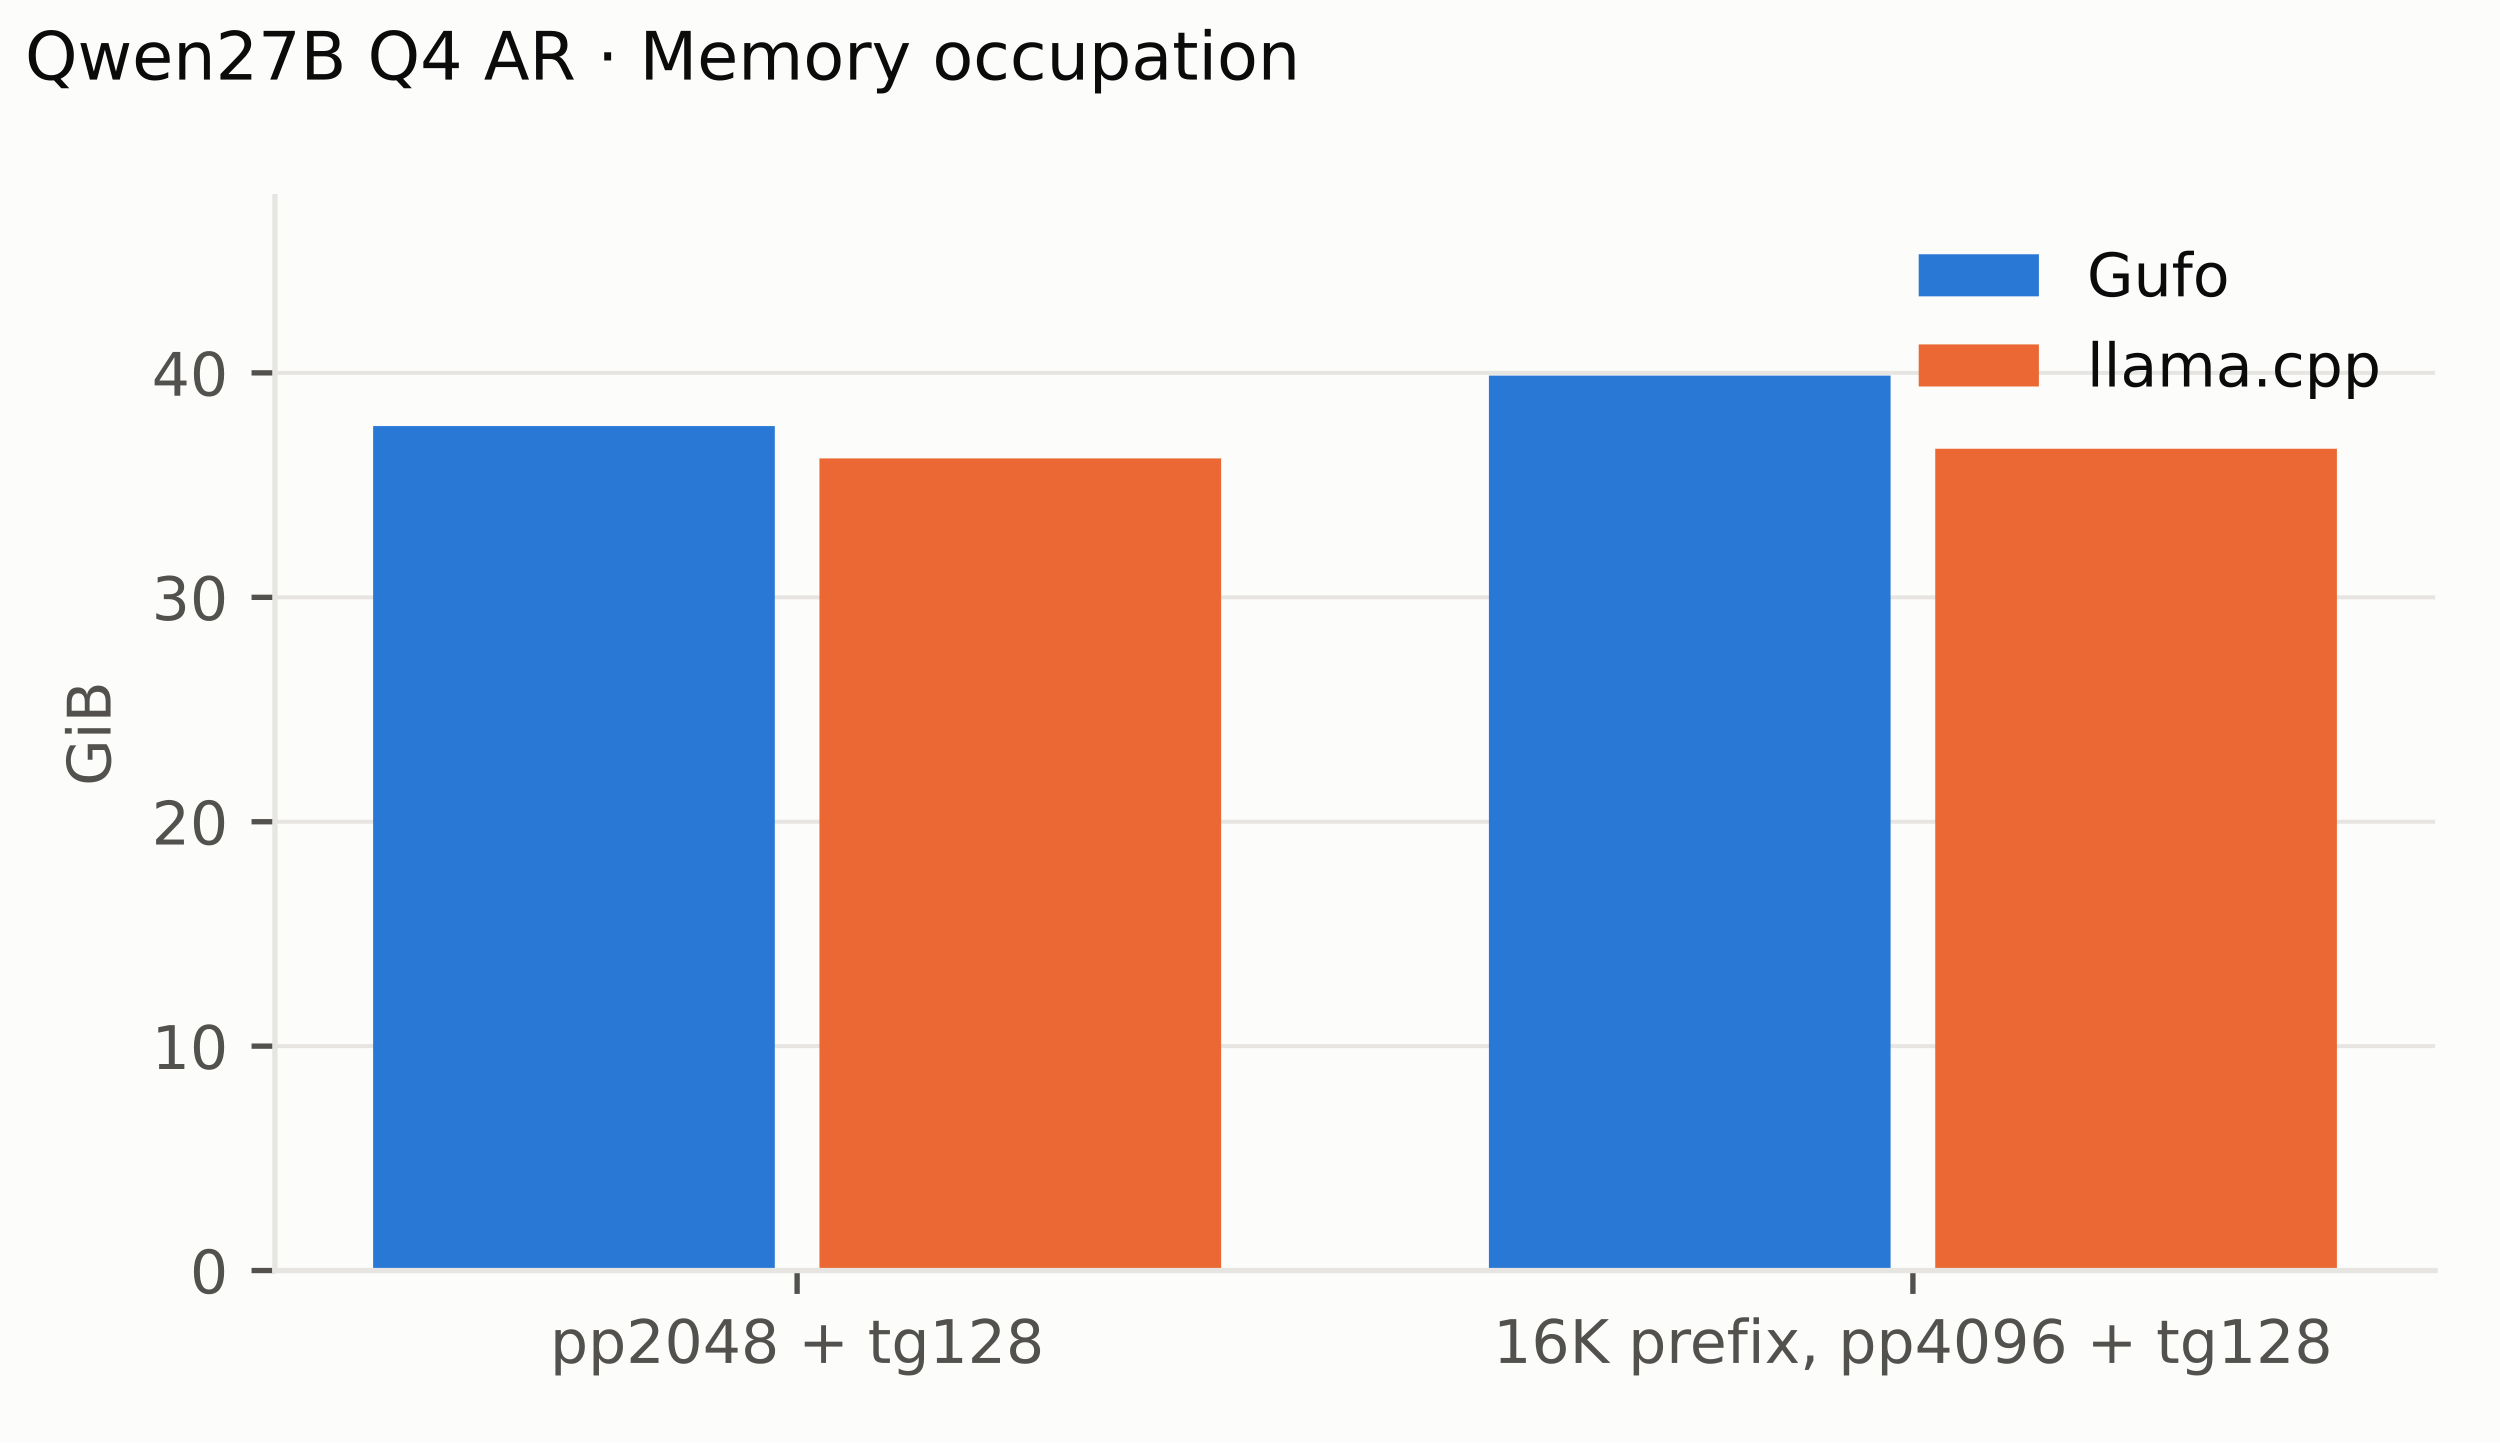
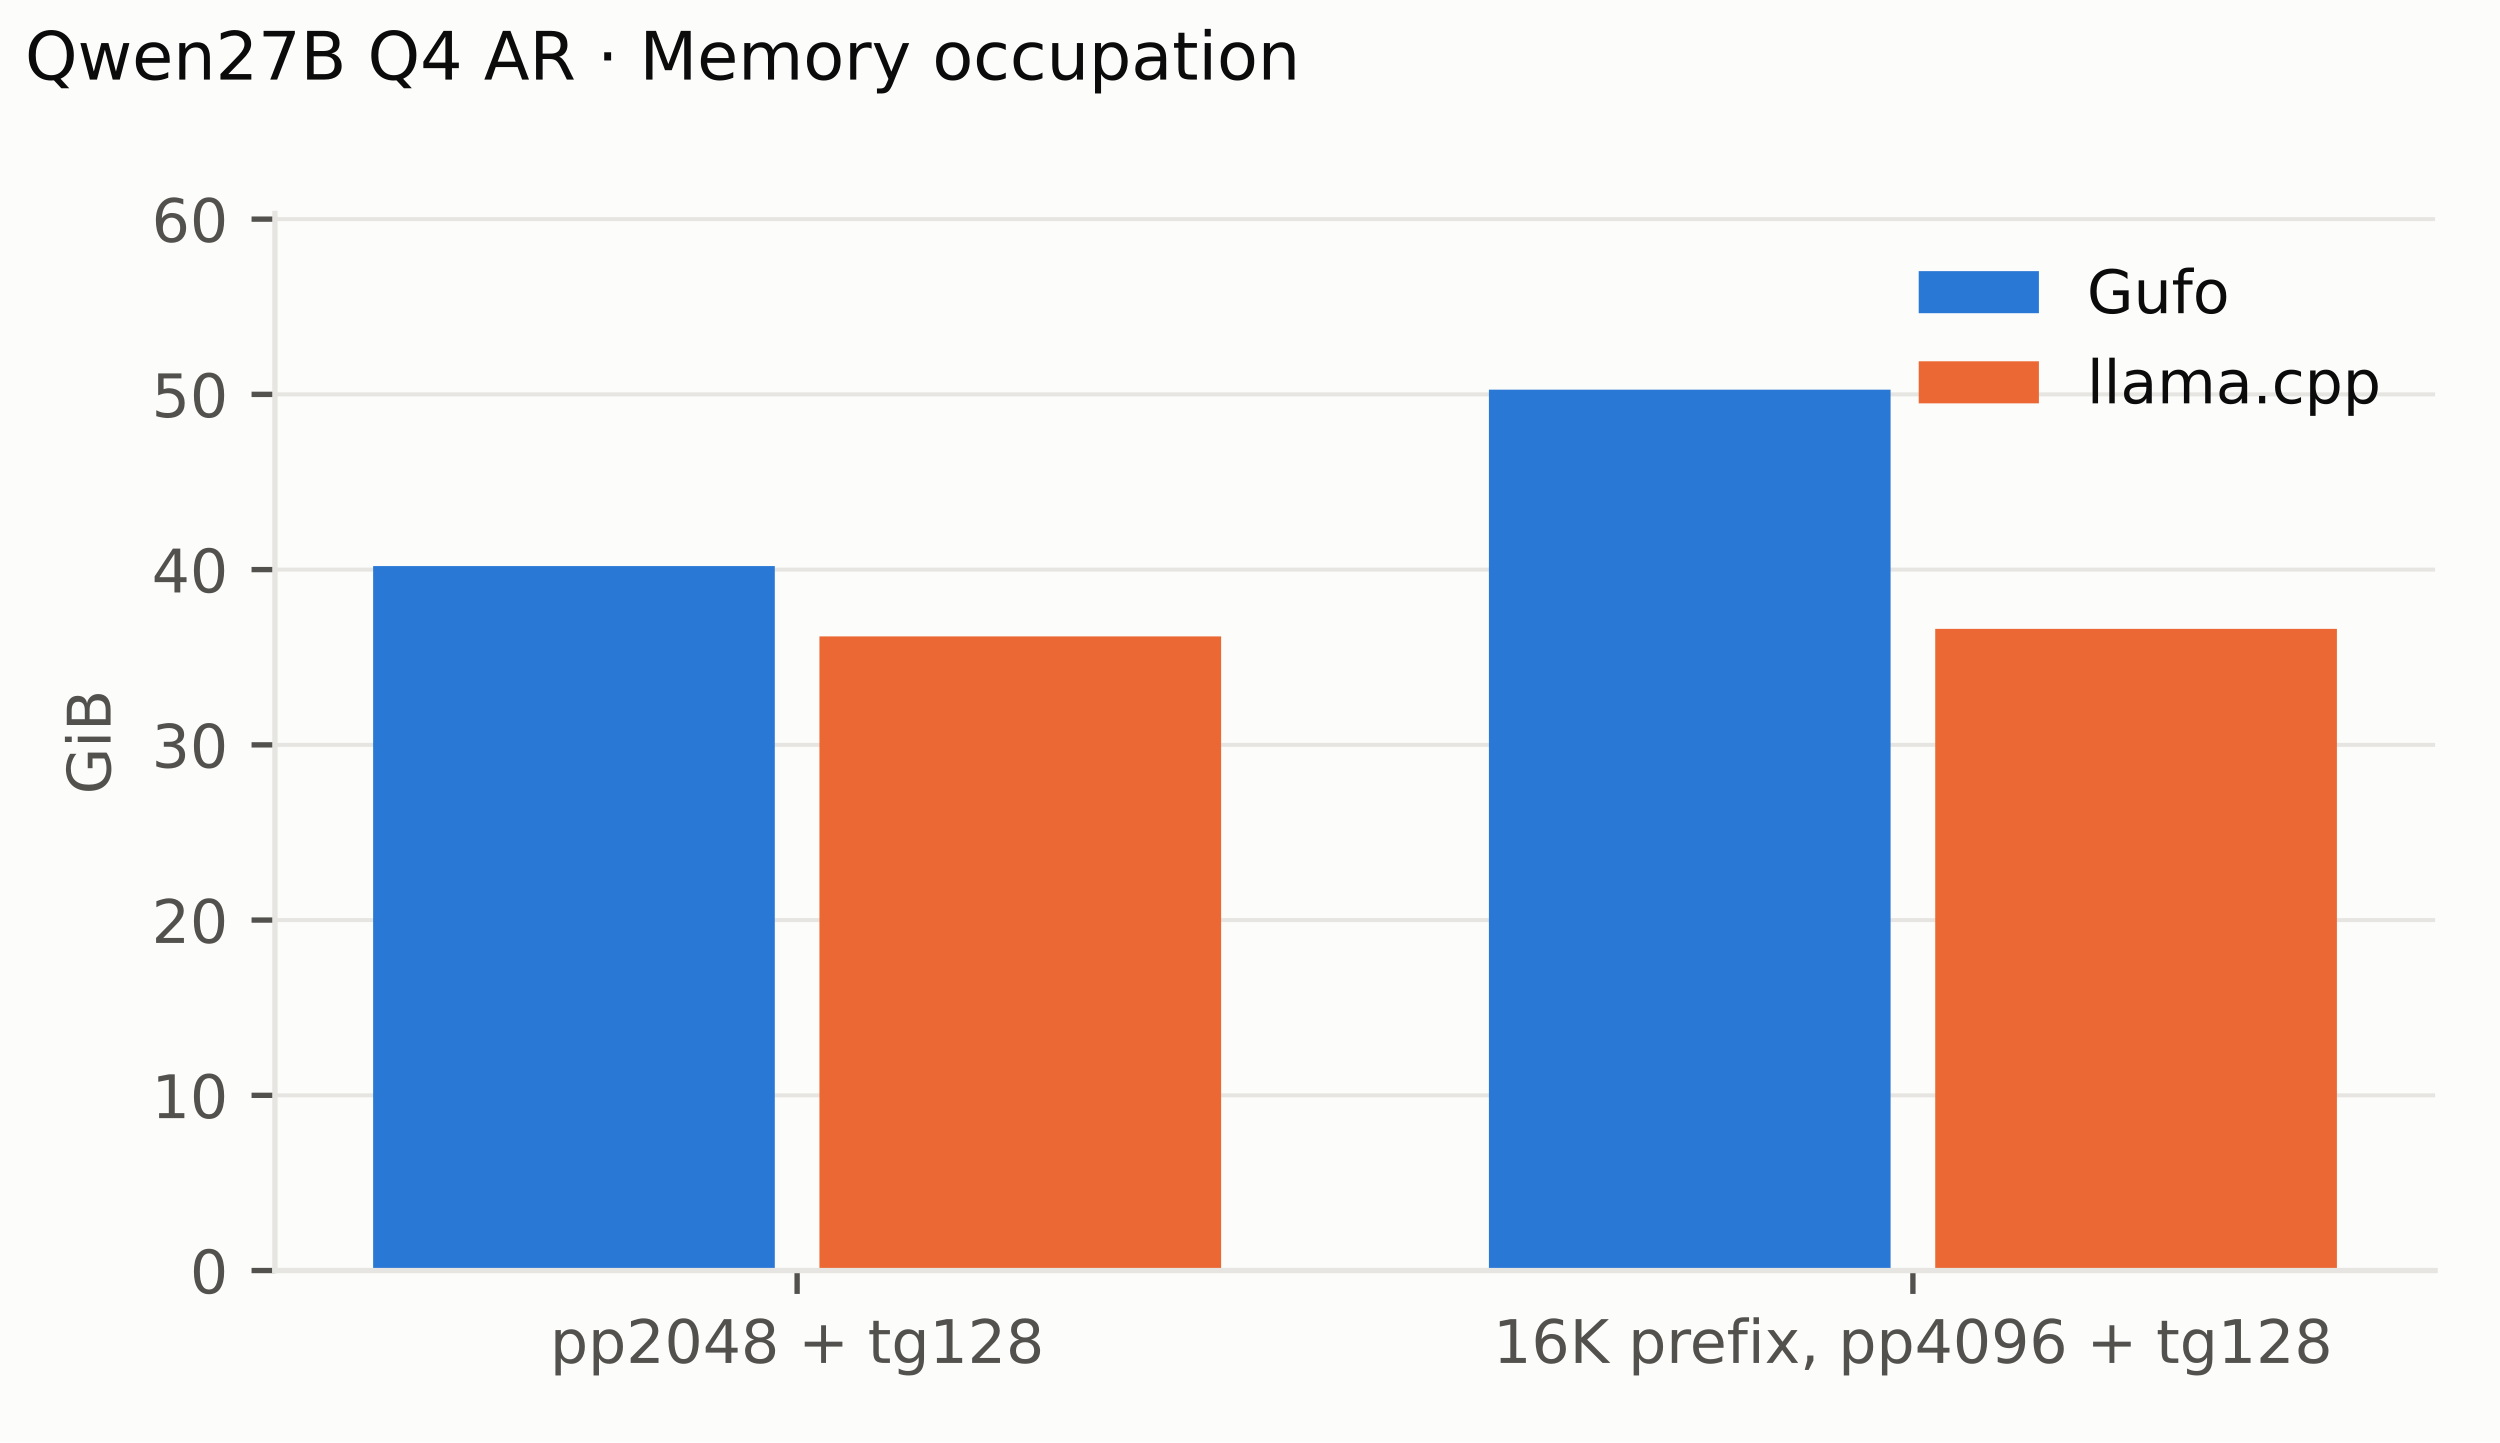
<svg xmlns="http://www.w3.org/2000/svg" xmlns:xlink="http://www.w3.org/1999/xlink" width="374.4pt" height="216pt" viewBox="0 0 374.4 216" version="1.1">
  <defs>
    <style type="text/css">*{stroke-linejoin: round; stroke-linecap: butt}</style>
  </defs>
  <g id="figure_1">
    <g id="patch_1">
      <path d="M 0 216 L 374.4 216 L 374.4 0 L 0 0 z " style="fill: #fcfcfb" />
    </g>
    <g id="axes_1">
      <g id="patch_2">
-         <path d="M 41.173 190.279 L 364.68 190.279 L 364.68 29.441 L 41.173 29.441 z " style="fill: #fcfcfb" />
+         <path d="M 41.173 190.279 L 364.68 190.279 L 364.68 31.966 L 41.173 31.966 z " style="fill: #fcfcfb" />
      </g>
      <g id="matplotlib.axis_1">
        <g id="xtick_1">
          <g id="line2d_1">
            <defs>
              <path id="m1ebf051f68" d="M 0 0 L 0 3.5 " style="stroke: #52514e; stroke-width: 0.8" />
            </defs>
            <g>
              <use xlink:href="#m1ebf051f68" x="119.376" y="190.279" style="fill: #52514e; stroke: #52514e; stroke-width: 0.8" />
            </g>
          </g>
          <g id="text_1">
            <text style="font-size: 9px; font-family: 'DejaVu Sans', 'Bitstream Vera Sans', 'Computer Modern Sans Serif', 'Lucida Grande', 'Verdana', 'Geneva', 'Lucid', 'Arial', 'Helvetica', 'Avant Garde', sans-serif; text-anchor: middle; fill: #52514e" x="119.376" y="204.117" transform="rotate(-0 119.3763 204.1172)">pp2048 + tg128</text>
          </g>
        </g>
        <g id="xtick_2">
          <g id="line2d_2">
            <g>
              <use xlink:href="#m1ebf051f68" x="286.477" y="190.279" style="fill: #52514e; stroke: #52514e; stroke-width: 0.8" />
            </g>
          </g>
          <g id="text_2">
            <text style="font-size: 9px; font-family: 'DejaVu Sans', 'Bitstream Vera Sans', 'Computer Modern Sans Serif', 'Lucida Grande', 'Verdana', 'Geneva', 'Lucid', 'Arial', 'Helvetica', 'Avant Garde', sans-serif; text-anchor: middle; fill: #52514e" x="286.477" y="204.118" transform="rotate(-0 286.4769 204.1179)">16K prefix, pp4096 + tg128</text>
          </g>
        </g>
      </g>
      <g id="matplotlib.axis_2">
        <g id="ytick_1">
          <g id="line2d_3">
-             <path d="M 41.173 190.279 L 364.68 190.279 " clip-path="url(#pd96fb9d682)" style="fill: none; stroke: #e6e5e1; stroke-width: 0.6; stroke-linecap: square" />
+             <path d="M 41.173 190.279 L 364.68 190.279 " clip-path="url(#pad869ff3bc)" style="fill: none; stroke: #e6e5e1; stroke-width: 0.6; stroke-linecap: square" />
          </g>
          <g id="line2d_4">
            <defs>
              <path id="m680e5b1e24" d="M 0 0 L -3.5 0 " style="stroke: #52514e; stroke-width: 0.8" />
            </defs>
            <g>
              <use xlink:href="#m680e5b1e24" x="41.173" y="190.279" style="fill: #52514e; stroke: #52514e; stroke-width: 0.8" />
            </g>
          </g>
          <g id="text_3">
            <text style="font-size: 9px; font-family: 'DejaVu Sans', 'Bitstream Vera Sans', 'Computer Modern Sans Serif', 'Lucida Grande', 'Verdana', 'Geneva', 'Lucid', 'Arial', 'Helvetica', 'Avant Garde', sans-serif; text-anchor: end; fill: #52514e" x="34.173" y="193.698" transform="rotate(-0 34.1732 193.6982)">0</text>
          </g>
        </g>
        <g id="ytick_2">
          <g id="line2d_5">
-             <path d="M 41.173 156.67 L 364.68 156.67 " clip-path="url(#pd96fb9d682)" style="fill: none; stroke: #e6e5e1; stroke-width: 0.6; stroke-linecap: square" />
+             <path d="M 41.173 164.036 L 364.68 164.036 " clip-path="url(#pad869ff3bc)" style="fill: none; stroke: #e6e5e1; stroke-width: 0.6; stroke-linecap: square" />
          </g>
          <g id="line2d_6">
            <g>
-               <use xlink:href="#m680e5b1e24" x="41.173" y="156.67" style="fill: #52514e; stroke: #52514e; stroke-width: 0.8" />
+               <use xlink:href="#m680e5b1e24" x="41.173" y="164.036" style="fill: #52514e; stroke: #52514e; stroke-width: 0.8" />
            </g>
          </g>
          <g id="text_4">
-             <text style="font-size: 9px; font-family: 'DejaVu Sans', 'Bitstream Vera Sans', 'Computer Modern Sans Serif', 'Lucida Grande', 'Verdana', 'Geneva', 'Lucid', 'Arial', 'Helvetica', 'Avant Garde', sans-serif; text-anchor: end; fill: #52514e" x="34.173" y="160.089" transform="rotate(-0 34.1732 160.0894)">10</text>
+             <text style="font-size: 9px; font-family: 'DejaVu Sans', 'Bitstream Vera Sans', 'Computer Modern Sans Serif', 'Lucida Grande', 'Verdana', 'Geneva', 'Lucid', 'Arial', 'Helvetica', 'Avant Garde', sans-serif; text-anchor: end; fill: #52514e" x="34.173" y="167.454" transform="rotate(-0 34.1732 167.4545)">10</text>
          </g>
        </g>
        <g id="ytick_3">
          <g id="line2d_7">
-             <path d="M 41.173 123.062 L 364.68 123.062 " clip-path="url(#pd96fb9d682)" style="fill: none; stroke: #e6e5e1; stroke-width: 0.6; stroke-linecap: square" />
+             <path d="M 41.173 137.792 L 364.68 137.792 " clip-path="url(#pad869ff3bc)" style="fill: none; stroke: #e6e5e1; stroke-width: 0.6; stroke-linecap: square" />
          </g>
          <g id="line2d_8">
            <g>
-               <use xlink:href="#m680e5b1e24" x="41.173" y="123.062" style="fill: #52514e; stroke: #52514e; stroke-width: 0.8" />
+               <use xlink:href="#m680e5b1e24" x="41.173" y="137.792" style="fill: #52514e; stroke: #52514e; stroke-width: 0.8" />
            </g>
          </g>
          <g id="text_5">
-             <text style="font-size: 9px; font-family: 'DejaVu Sans', 'Bitstream Vera Sans', 'Computer Modern Sans Serif', 'Lucida Grande', 'Verdana', 'Geneva', 'Lucid', 'Arial', 'Helvetica', 'Avant Garde', sans-serif; text-anchor: end; fill: #52514e" x="34.173" y="126.481" transform="rotate(-0 34.1732 126.4805)">20</text>
+             <text style="font-size: 9px; font-family: 'DejaVu Sans', 'Bitstream Vera Sans', 'Computer Modern Sans Serif', 'Lucida Grande', 'Verdana', 'Geneva', 'Lucid', 'Arial', 'Helvetica', 'Avant Garde', sans-serif; text-anchor: end; fill: #52514e" x="34.173" y="141.211" transform="rotate(-0 34.1732 141.2107)">20</text>
          </g>
        </g>
        <g id="ytick_4">
          <g id="line2d_9">
-             <path d="M 41.173 89.453 L 364.68 89.453 " clip-path="url(#pd96fb9d682)" style="fill: none; stroke: #e6e5e1; stroke-width: 0.6; stroke-linecap: square" />
+             <path d="M 41.173 111.548 L 364.68 111.548 " clip-path="url(#pad869ff3bc)" style="fill: none; stroke: #e6e5e1; stroke-width: 0.6; stroke-linecap: square" />
          </g>
          <g id="line2d_10">
            <g>
-               <use xlink:href="#m680e5b1e24" x="41.173" y="89.453" style="fill: #52514e; stroke: #52514e; stroke-width: 0.8" />
+               <use xlink:href="#m680e5b1e24" x="41.173" y="111.548" style="fill: #52514e; stroke: #52514e; stroke-width: 0.8" />
            </g>
          </g>
          <g id="text_6">
-             <text style="font-size: 9px; font-family: 'DejaVu Sans', 'Bitstream Vera Sans', 'Computer Modern Sans Serif', 'Lucida Grande', 'Verdana', 'Geneva', 'Lucid', 'Arial', 'Helvetica', 'Avant Garde', sans-serif; text-anchor: end; fill: #52514e" x="34.173" y="92.872" transform="rotate(-0 34.1732 92.87169)">30</text>
+             <text style="font-size: 9px; font-family: 'DejaVu Sans', 'Bitstream Vera Sans', 'Computer Modern Sans Serif', 'Lucida Grande', 'Verdana', 'Geneva', 'Lucid', 'Arial', 'Helvetica', 'Avant Garde', sans-serif; text-anchor: end; fill: #52514e" x="34.173" y="114.967" transform="rotate(-0 34.1732 114.967)">30</text>
          </g>
        </g>
        <g id="ytick_5">
          <g id="line2d_11">
-             <path d="M 41.173 55.844 L 364.68 55.844 " clip-path="url(#pd96fb9d682)" style="fill: none; stroke: #e6e5e1; stroke-width: 0.6; stroke-linecap: square" />
+             <path d="M 41.173 85.304 L 364.68 85.304 " clip-path="url(#pad869ff3bc)" style="fill: none; stroke: #e6e5e1; stroke-width: 0.6; stroke-linecap: square" />
          </g>
          <g id="line2d_12">
            <g>
-               <use xlink:href="#m680e5b1e24" x="41.173" y="55.844" style="fill: #52514e; stroke: #52514e; stroke-width: 0.8" />
+               <use xlink:href="#m680e5b1e24" x="41.173" y="85.304" style="fill: #52514e; stroke: #52514e; stroke-width: 0.8" />
            </g>
          </g>
          <g id="text_7">
-             <text style="font-size: 9px; font-family: 'DejaVu Sans', 'Bitstream Vera Sans', 'Computer Modern Sans Serif', 'Lucida Grande', 'Verdana', 'Geneva', 'Lucid', 'Arial', 'Helvetica', 'Avant Garde', sans-serif; text-anchor: end; fill: #52514e" x="34.173" y="59.263" transform="rotate(-0 34.1732 59.26284)">40</text>
+             <text style="font-size: 9px; font-family: 'DejaVu Sans', 'Bitstream Vera Sans', 'Computer Modern Sans Serif', 'Lucida Grande', 'Verdana', 'Geneva', 'Lucid', 'Arial', 'Helvetica', 'Avant Garde', sans-serif; text-anchor: end; fill: #52514e" x="34.173" y="88.723" transform="rotate(-0 34.1732 88.72319)">40</text>
          </g>
        </g>
-         <g id="text_8">
-           <text style="font-size: 9px; font-family: 'DejaVu Sans', 'Bitstream Vera Sans', 'Computer Modern Sans Serif', 'Lucida Grande', 'Verdana', 'Geneva', 'Lucid', 'Arial', 'Helvetica', 'Avant Garde', sans-serif; text-anchor: middle; fill: #52514e" x="16.559" y="109.86" transform="rotate(-90 16.55859 109.86)">GiB</text>
+         <g id="ytick_6">
+           <g id="line2d_13">
+             <path d="M 41.173 59.06 L 364.68 59.06 " clip-path="url(#pad869ff3bc)" style="fill: none; stroke: #e6e5e1; stroke-width: 0.6; stroke-linecap: square" />
+           </g>
+           <g id="line2d_14">
+             <g>
+               <use xlink:href="#m680e5b1e24" x="41.173" y="59.06" style="fill: #52514e; stroke: #52514e; stroke-width: 0.8" />
+             </g>
+           </g>
+           <g id="text_8">
+             <text style="font-size: 9px; font-family: 'DejaVu Sans', 'Bitstream Vera Sans', 'Computer Modern Sans Serif', 'Lucida Grande', 'Verdana', 'Geneva', 'Lucid', 'Arial', 'Helvetica', 'Avant Garde', sans-serif; text-anchor: end; fill: #52514e" x="34.173" y="62.479" transform="rotate(-0 34.1732 62.47943)">50</text>
+           </g>
+         </g>
+         <g id="ytick_7">
+           <g id="line2d_15">
+             <path d="M 41.173 32.817 L 364.68 32.817 " clip-path="url(#pad869ff3bc)" style="fill: none; stroke: #e6e5e1; stroke-width: 0.6; stroke-linecap: square" />
+           </g>
+           <g id="line2d_16">
+             <g>
+               <use xlink:href="#m680e5b1e24" x="41.173" y="32.817" style="fill: #52514e; stroke: #52514e; stroke-width: 0.8" />
+             </g>
+           </g>
+           <g id="text_9">
+             <text style="font-size: 9px; font-family: 'DejaVu Sans', 'Bitstream Vera Sans', 'Computer Modern Sans Serif', 'Lucida Grande', 'Verdana', 'Geneva', 'Lucid', 'Arial', 'Helvetica', 'Avant Garde', sans-serif; text-anchor: end; fill: #52514e" x="34.173" y="36.236" transform="rotate(-0 34.1732 36.23567)">60</text>
+           </g>
+         </g>
+         <g id="text_10">
+           <text style="font-size: 9px; font-family: 'DejaVu Sans', 'Bitstream Vera Sans', 'Computer Modern Sans Serif', 'Lucida Grande', 'Verdana', 'Geneva', 'Lucid', 'Arial', 'Helvetica', 'Avant Garde', sans-serif; text-anchor: middle; fill: #52514e" x="16.559" y="111.123" transform="rotate(-90 16.55859 111.1229)">GiB</text>
        </g>
      </g>
      <g id="patch_3">
-         <path d="M 55.878 190.279 L 116.034 190.279 L 116.034 63.809 L 55.878 63.809 z " clip-path="url(#pd96fb9d682)" style="fill: #2a78d6" />
+         <path d="M 55.878 190.279 L 116.034 190.279 L 116.034 84.779 L 55.878 84.779 z " clip-path="url(#pad869ff3bc)" style="fill: #2a78d6" />
      </g>
      <g id="patch_4">
-         <path d="M 222.979 190.279 L 283.135 190.279 L 283.135 56.247 L 222.979 56.247 z " clip-path="url(#pd96fb9d682)" style="fill: #2a78d6" />
+         <path d="M 222.979 190.279 L 283.135 190.279 L 283.135 58.352 L 222.979 58.352 z " clip-path="url(#pad869ff3bc)" style="fill: #2a78d6" />
      </g>
      <g id="patch_5">
-         <path d="M 122.718 190.279 L 182.875 190.279 L 182.875 68.649 L 122.718 68.649 z " clip-path="url(#pd96fb9d682)" style="fill: #eb6834" />
+         <path d="M 122.718 190.279 L 182.875 190.279 L 182.875 95.303 L 122.718 95.303 z " clip-path="url(#pad869ff3bc)" style="fill: #eb6834" />
      </g>
      <g id="patch_6">
-         <path d="M 289.819 190.279 L 349.975 190.279 L 349.975 67.204 L 289.819 67.204 z " clip-path="url(#pd96fb9d682)" style="fill: #eb6834" />
+         <path d="M 289.819 190.279 L 349.975 190.279 L 349.975 94.175 L 289.819 94.175 z " clip-path="url(#pad869ff3bc)" style="fill: #eb6834" />
      </g>
      <g id="patch_7">
-         <path d="M 41.173 190.279 L 41.173 29.441 " style="fill: none; stroke: #e6e5e1; stroke-width: 0.8; stroke-linejoin: miter; stroke-linecap: square" />
+         <path d="M 41.173 190.279 L 41.173 31.966 " style="fill: none; stroke: #e6e5e1; stroke-width: 0.8; stroke-linejoin: miter; stroke-linecap: square" />
      </g>
      <g id="patch_8">
        <path d="M 41.173 190.279 L 364.68 190.279 " style="fill: none; stroke: #e6e5e1; stroke-width: 0.8; stroke-linejoin: miter; stroke-linecap: square" />
      </g>
      <g id="legend_1">
        <g id="patch_9">
-           <path d="M 287.346 44.379 L 305.346 44.379 L 305.346 38.079 L 287.346 38.079 z " style="fill: #2a78d6" />
+           <path d="M 287.346 46.905 L 305.346 46.905 L 305.346 40.605 L 287.346 40.605 z " style="fill: #2a78d6" />
        </g>
-         <g id="text_9">
-           <text style="font-size: 9px; font-family: 'DejaVu Sans', 'Bitstream Vera Sans', 'Computer Modern Sans Serif', 'Lucida Grande', 'Verdana', 'Geneva', 'Lucid', 'Arial', 'Helvetica', 'Avant Garde', sans-serif; text-anchor: start; fill: #0b0b0b" x="312.546" y="44.379" transform="rotate(-0 312.5461 44.37938)">Gufo</text>
+         <g id="text_11">
+           <text style="font-size: 9px; font-family: 'DejaVu Sans', 'Bitstream Vera Sans', 'Computer Modern Sans Serif', 'Lucida Grande', 'Verdana', 'Geneva', 'Lucid', 'Arial', 'Helvetica', 'Avant Garde', sans-serif; text-anchor: start; fill: #0b0b0b" x="312.546" y="46.905" transform="rotate(-0 312.5461 46.90502)">Gufo</text>
        </g>
        <g id="patch_10">
-           <path d="M 287.346 57.88 L 305.346 57.88 L 305.346 51.58 L 287.346 51.58 z " style="fill: #eb6834" />
+           <path d="M 287.346 60.406 L 305.346 60.406 L 305.346 54.106 L 287.346 54.106 z " style="fill: #eb6834" />
        </g>
-         <g id="text_10">
-           <text style="font-size: 9px; font-family: 'DejaVu Sans', 'Bitstream Vera Sans', 'Computer Modern Sans Serif', 'Lucida Grande', 'Verdana', 'Geneva', 'Lucid', 'Arial', 'Helvetica', 'Avant Garde', sans-serif; text-anchor: start; fill: #0b0b0b" x="312.546" y="57.88" transform="rotate(-0 312.5461 57.88008)">llama.cpp</text>
+         <g id="text_12">
+           <text style="font-size: 9px; font-family: 'DejaVu Sans', 'Bitstream Vera Sans', 'Computer Modern Sans Serif', 'Lucida Grande', 'Verdana', 'Geneva', 'Lucid', 'Arial', 'Helvetica', 'Avant Garde', sans-serif; text-anchor: start; fill: #0b0b0b" x="312.546" y="60.406" transform="rotate(-0 312.5461 60.40572)">llama.cpp</text>
        </g>
      </g>
    </g>
-     <g id="text_11">
+     <g id="text_13">
      <text style="font-size: 10px; font-family: 'DejaVu Sans', 'Bitstream Vera Sans', 'Computer Modern Sans Serif', 'Lucida Grande', 'Verdana', 'Geneva', 'Lucid', 'Arial', 'Helvetica', 'Avant Garde', sans-serif; text-anchor: start; fill: #0b0b0b" x="3.744" y="11.918" transform="rotate(-0 3.744 11.91844)">Qwen27B Q4 AR · Memory occupation</text>
    </g>
  </g>
  <defs>
-     <clipPath id="pd96fb9d682">
-       <rect x="41.173" y="29.441" width="323.507" height="160.839" />
+     <clipPath id="pad869ff3bc">
+       <rect x="41.173" y="31.966" width="323.507" height="158.313" />
    </clipPath>
  </defs>
</svg>
